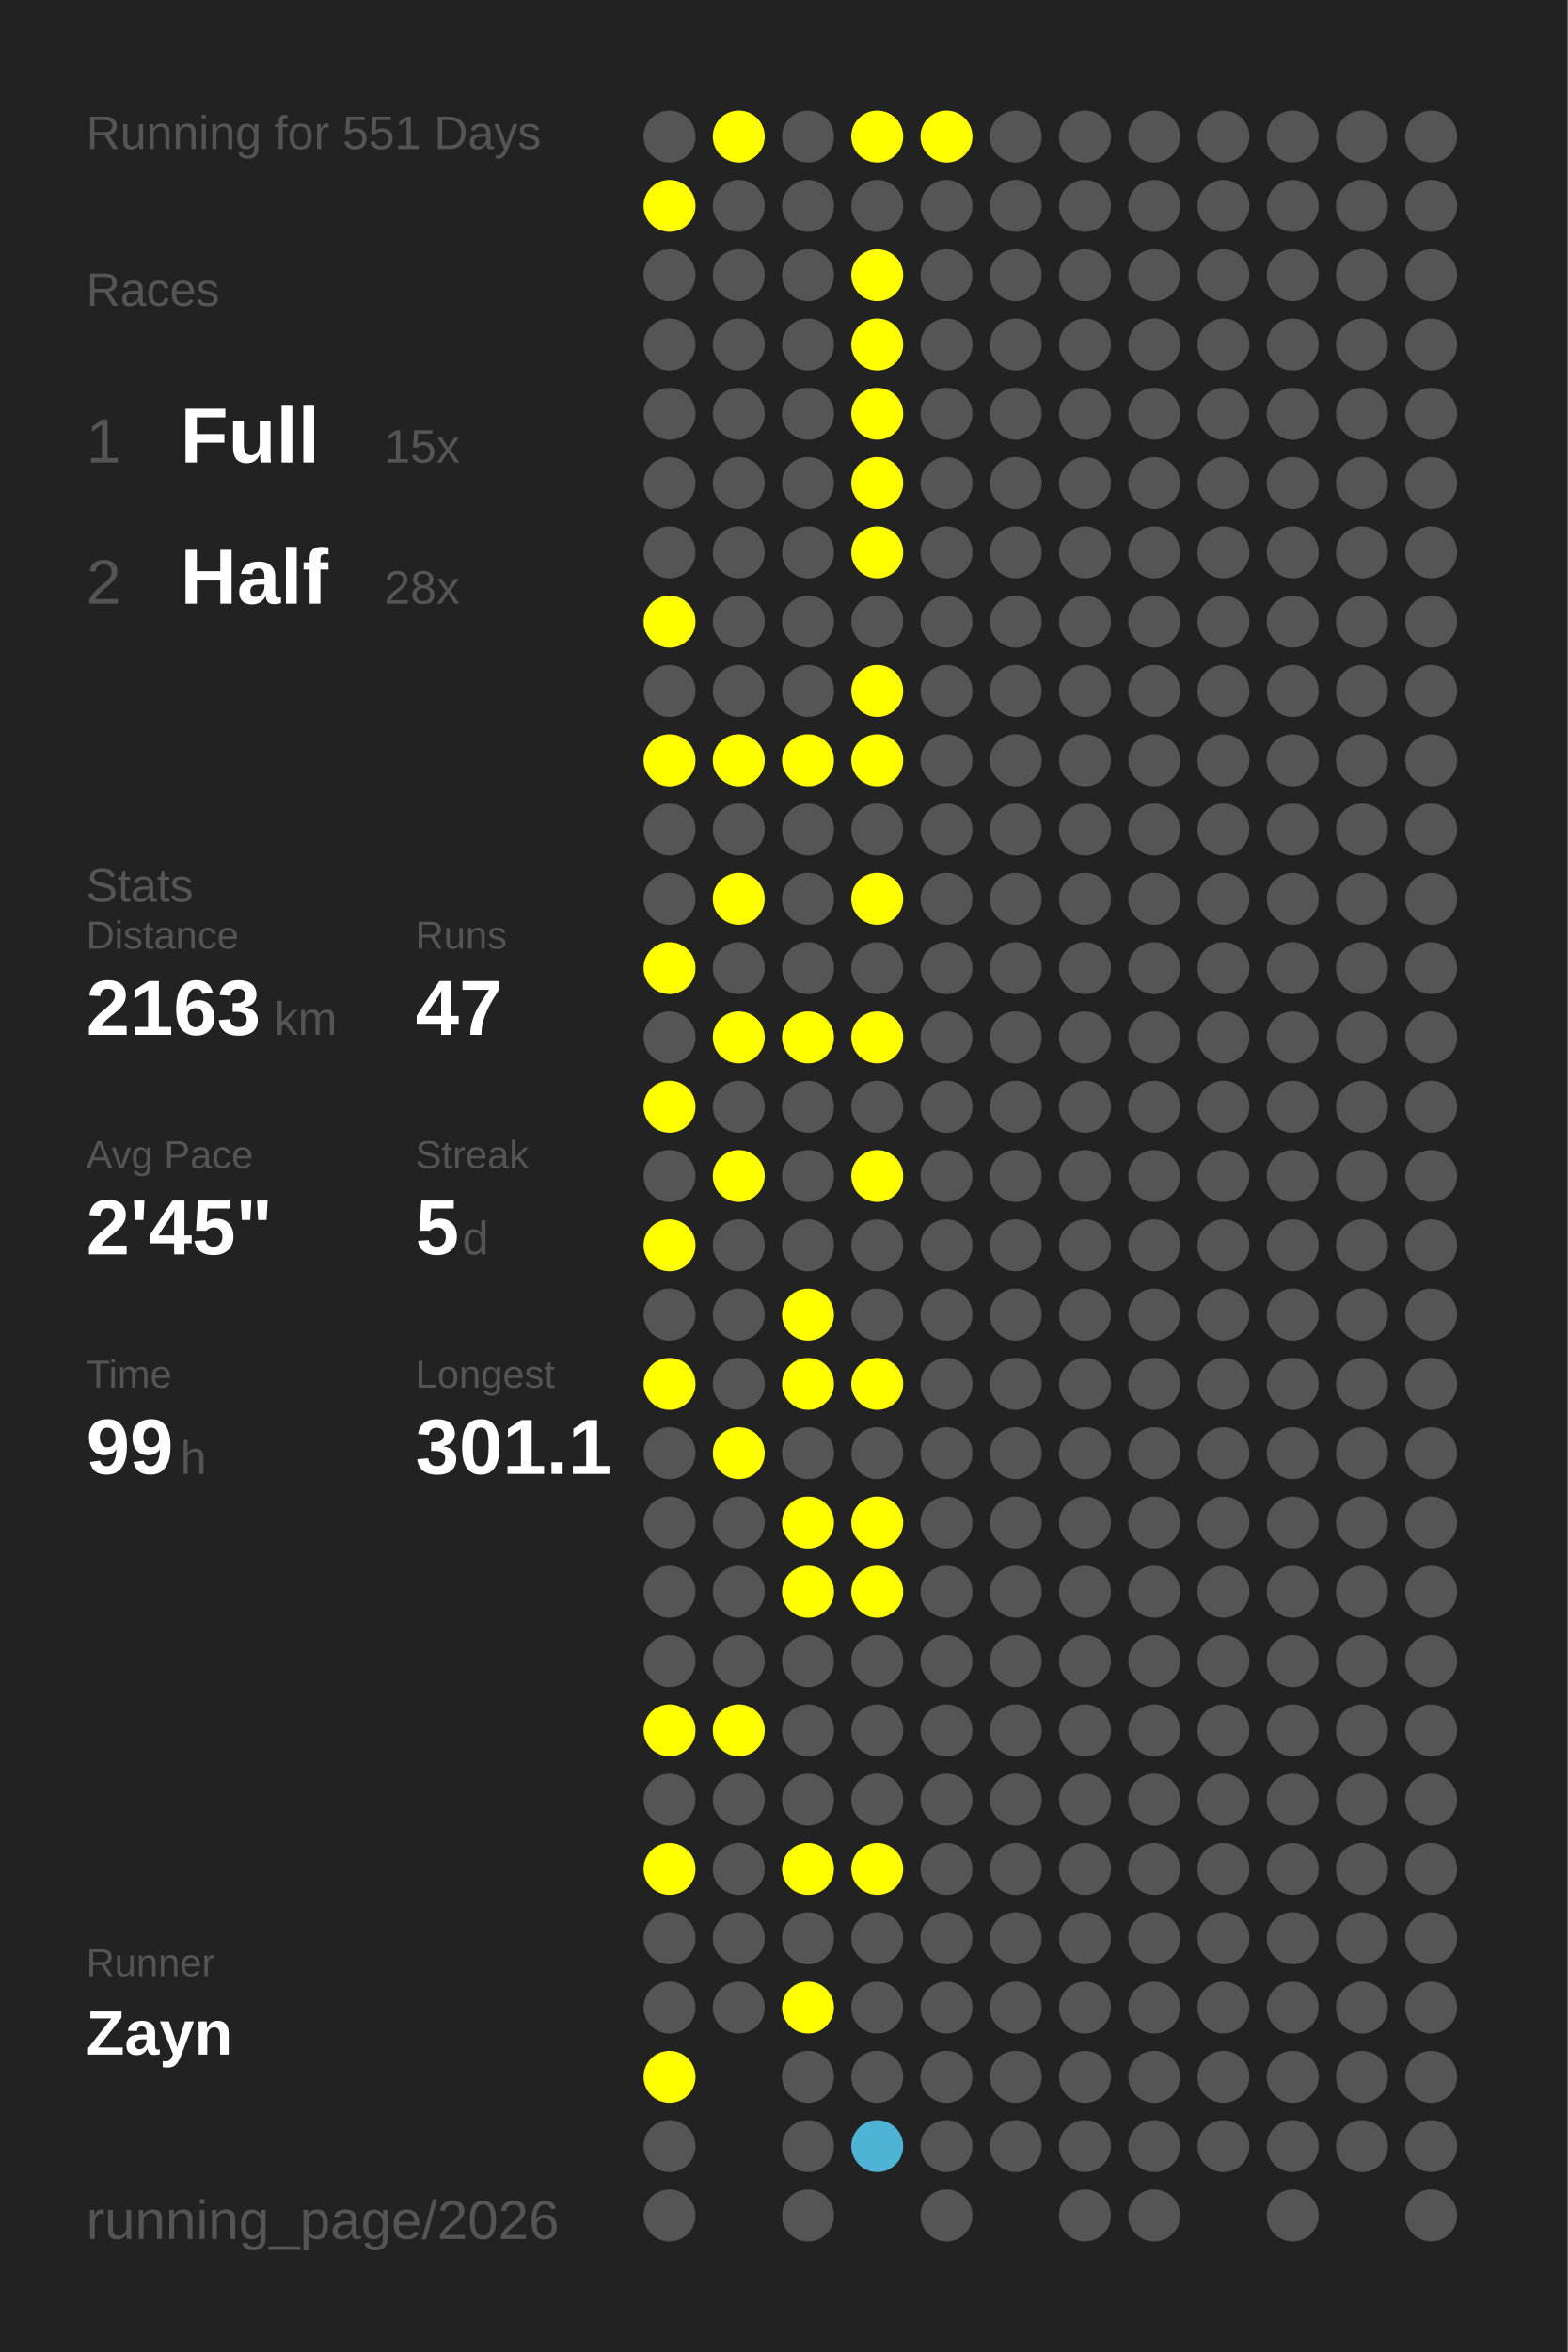
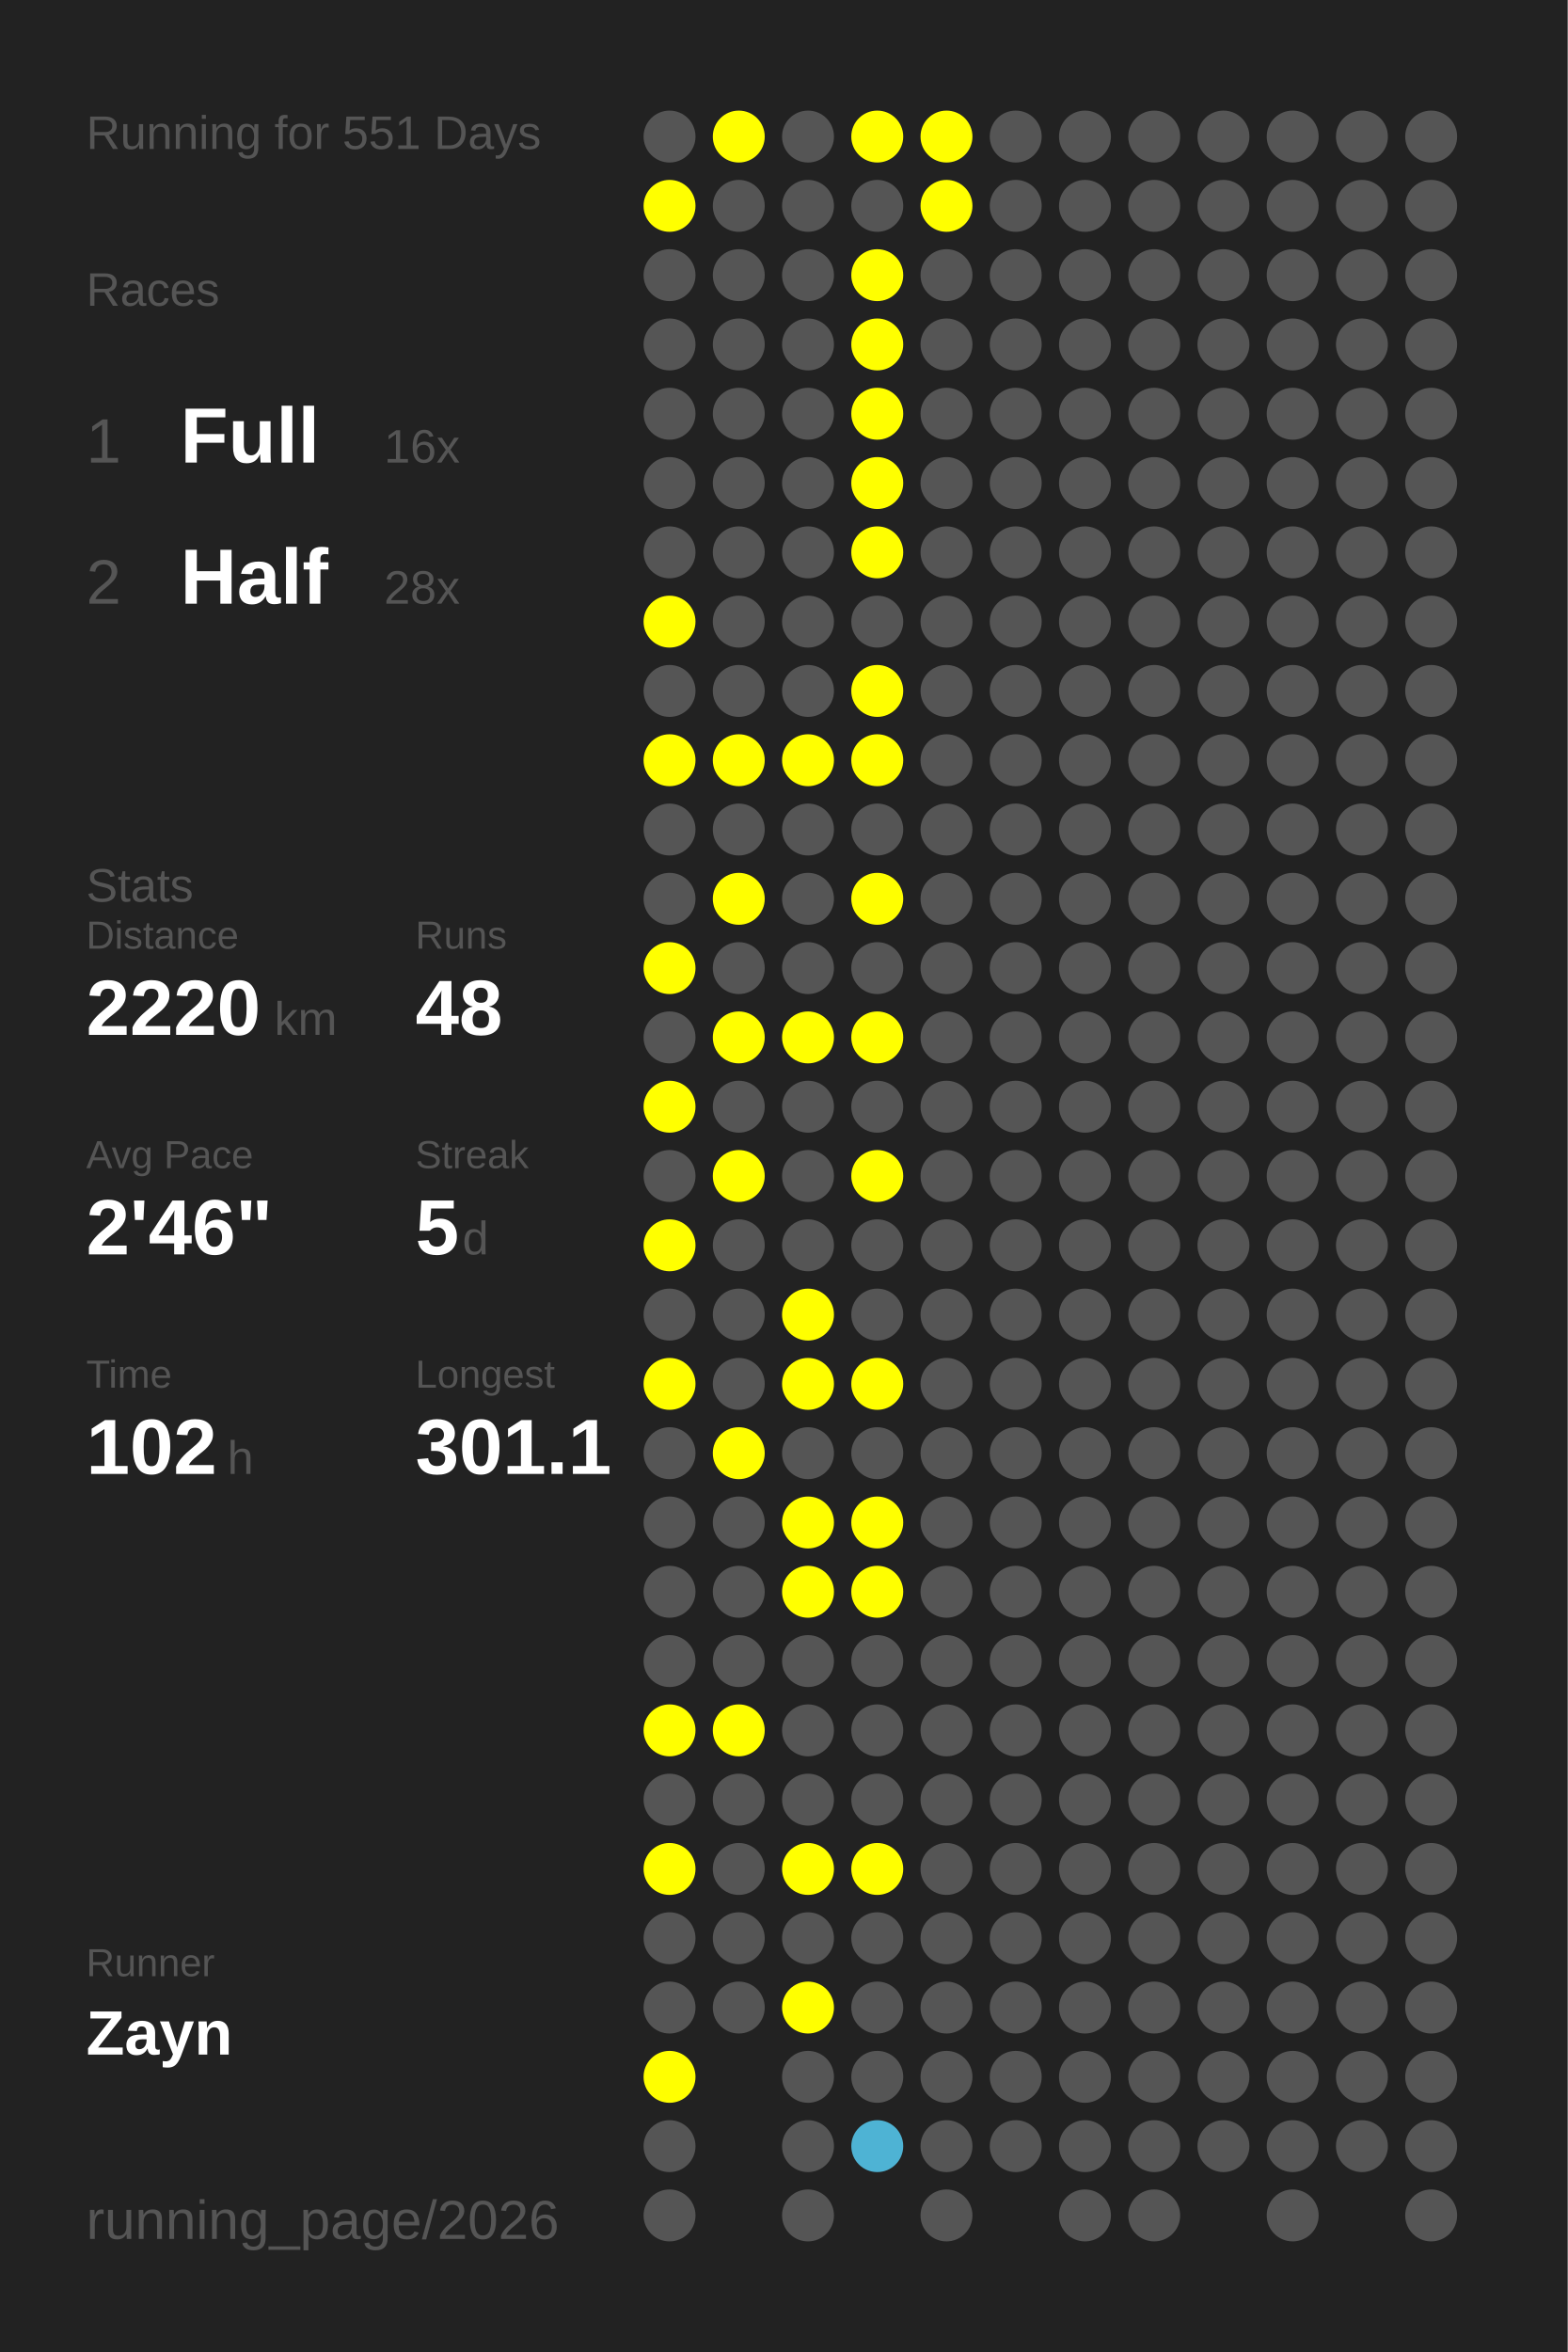
<svg xmlns="http://www.w3.org/2000/svg" baseProfile="full" height="300mm" version="1.1" viewBox="0,0,200,300" width="200mm">
  <defs />
  <rect fill="#222222" height="300" width="200" x="0" y="0" />
  <text fill="#555555" style="font-size:6px; font-family:Arial;" x="11" y="19">Running for 551 Days</text>
  <text fill="#555555" style="font-size:6px; font-family:Arial;" x="11" y="39">Races</text>
  <text fill="#555555" style="font-size:8px; font-family:Arial;" x="11" y="59">1</text>
  <text fill="#FFFFFF" style="font-size:10px; font-family:Arial; font-weight:bold;" x="23" y="59">Full</text>
-   <text fill="#555555" style="font-size:6px; font-family:Arial;" x="49" y="59">15x</text>
+   <text fill="#555555" style="font-size:6px; font-family:Arial;" x="49" y="59">16x</text>
  <text fill="#555555" style="font-size:8px; font-family:Arial;" x="11" y="77">2</text>
  <text fill="#FFFFFF" style="font-size:10px; font-family:Arial; font-weight:bold;" x="23" y="77">Half</text>
  <text fill="#555555" style="font-size:6px; font-family:Arial;" x="49" y="77">28x</text>
  <text fill="#555555" style="font-size:6px; font-family:Arial;" x="11" y="115">Stats</text>
  <text fill="#555555" style="font-size:5px; font-family:Arial;" x="11" y="121">Distance</text>
-   <text fill="#FFFFFF" style="font-size:10px; font-family:Arial; font-weight:bold;" x="11" y="132">2163</text>
+   <text fill="#FFFFFF" style="font-size:10px; font-family:Arial; font-weight:bold;" x="11" y="132">2220</text>
  <text fill="#555555" style="font-size:6px; font-family:Arial;" x="35" y="132">km</text>
  <text fill="#555555" style="font-size:5px; font-family:Arial;" x="53" y="121">Runs</text>
-   <text fill="#FFFFFF" style="font-size:10px; font-family:Arial; font-weight:bold;" x="53" y="132">47</text>
+   <text fill="#FFFFFF" style="font-size:10px; font-family:Arial; font-weight:bold;" x="53" y="132">48</text>
  <text fill="#555555" style="font-size:5px; font-family:Arial;" x="11" y="149">Avg Pace</text>
-   <text fill="#FFFFFF" style="font-size:10px; font-family:Arial; font-weight:bold;" x="11" y="160">2'45"</text>
+   <text fill="#FFFFFF" style="font-size:10px; font-family:Arial; font-weight:bold;" x="11" y="160">2'46"</text>
  <text fill="#555555" style="font-size:5px; font-family:Arial;" x="53" y="149">Streak</text>
  <text fill="#FFFFFF" style="font-size:10px; font-family:Arial; font-weight:bold;" x="53" y="160">5</text>
  <text fill="#555555" style="font-size:6px; font-family:Arial;" x="59" y="160">d</text>
  <text fill="#555555" style="font-size:5px; font-family:Arial;" x="11" y="177">Time</text>
-   <text fill="#FFFFFF" style="font-size:10px; font-family:Arial; font-weight:bold;" x="11" y="188">99</text>
-   <text fill="#555555" style="font-size:6px; font-family:Arial;" x="23" y="188">h</text>
+   <text fill="#FFFFFF" style="font-size:10px; font-family:Arial; font-weight:bold;" x="11" y="188">102</text>
+   <text fill="#555555" style="font-size:6px; font-family:Arial;" x="29" y="188">h</text>
  <text fill="#555555" style="font-size:5px; font-family:Arial;" x="53" y="177">Longest</text>
  <text fill="#FFFFFF" style="font-size:10px; font-family:Arial; font-weight:bold;" x="53" y="188">301.1</text>
  <text fill="#555555" style="font-size:5px; font-family:Arial;" x="11" y="252.065">Runner</text>
  <text fill="#FFFFFF" style="font-size:8px; font-family:Arial; font-weight:bold;" x="11" y="262.065">Zayn</text>
  <text fill="#555555" style="font-size:7px; font-family:Arial;" x="11" y="285.581">running_page/2026</text>
  <circle cx="85.417" cy="17.419" fill="#555555" r="3.312" />
  <circle cx="85.417" cy="26.258" fill="#FFFF00" r="3.312" />
  <circle cx="85.417" cy="35.097" fill="#555555" r="3.312" />
  <circle cx="85.417" cy="43.935" fill="#555555" r="3.312" />
  <circle cx="85.417" cy="52.774" fill="#555555" r="3.312" />
  <circle cx="85.417" cy="61.613" fill="#555555" r="3.312" />
  <circle cx="85.417" cy="70.452" fill="#555555" r="3.312" />
  <circle cx="85.417" cy="79.29" fill="#FFFF00" r="3.312" />
  <circle cx="85.417" cy="88.129" fill="#555555" r="3.312" />
  <circle cx="85.417" cy="96.968" fill="#FFFF00" r="3.312" />
  <circle cx="85.417" cy="105.806" fill="#555555" r="3.312" />
  <circle cx="85.417" cy="114.645" fill="#555555" r="3.312" />
  <circle cx="85.417" cy="123.484" fill="#FFFF00" r="3.312" />
  <circle cx="85.417" cy="132.323" fill="#555555" r="3.312" />
  <circle cx="85.417" cy="141.161" fill="#FFFF00" r="3.312" />
  <circle cx="85.417" cy="150" fill="#555555" r="3.312" />
  <circle cx="85.417" cy="158.839" fill="#FFFF00" r="3.312" />
  <circle cx="85.417" cy="167.677" fill="#555555" r="3.312" />
  <circle cx="85.417" cy="176.516" fill="#FFFF00" r="3.312" />
  <circle cx="85.417" cy="185.355" fill="#555555" r="3.312" />
  <circle cx="85.417" cy="194.194" fill="#555555" r="3.312" />
  <circle cx="85.417" cy="203.032" fill="#555555" r="3.312" />
  <circle cx="85.417" cy="211.871" fill="#555555" r="3.312" />
  <circle cx="85.417" cy="220.71" fill="#FFFF00" r="3.312" />
  <circle cx="85.417" cy="229.548" fill="#555555" r="3.312" />
  <circle cx="85.417" cy="238.387" fill="#FFFF00" r="3.312" />
  <circle cx="85.417" cy="247.226" fill="#555555" r="3.312" />
  <circle cx="85.417" cy="256.065" fill="#555555" r="3.312" />
  <circle cx="85.417" cy="264.903" fill="#FFFF00" r="3.312" />
  <circle cx="85.417" cy="273.742" fill="#555555" r="3.312" />
  <circle cx="85.417" cy="282.581" fill="#555555" r="3.312" />
  <circle cx="94.25" cy="17.419" fill="#FFFF00" r="3.312" />
  <circle cx="94.25" cy="26.258" fill="#555555" r="3.312" />
  <circle cx="94.25" cy="35.097" fill="#555555" r="3.312" />
  <circle cx="94.25" cy="43.935" fill="#555555" r="3.312" />
  <circle cx="94.25" cy="52.774" fill="#555555" r="3.312" />
  <circle cx="94.25" cy="61.613" fill="#555555" r="3.312" />
  <circle cx="94.25" cy="70.452" fill="#555555" r="3.312" />
  <circle cx="94.25" cy="79.29" fill="#555555" r="3.312" />
  <circle cx="94.25" cy="88.129" fill="#555555" r="3.312" />
  <circle cx="94.25" cy="96.968" fill="#FFFF00" r="3.312" />
  <circle cx="94.25" cy="105.806" fill="#555555" r="3.312" />
  <circle cx="94.25" cy="114.645" fill="#FFFF00" r="3.312" />
  <circle cx="94.25" cy="123.484" fill="#555555" r="3.312" />
  <circle cx="94.25" cy="132.323" fill="#FFFF00" r="3.312" />
  <circle cx="94.25" cy="141.161" fill="#555555" r="3.312" />
  <circle cx="94.25" cy="150" fill="#FFFF00" r="3.312" />
  <circle cx="94.25" cy="158.839" fill="#555555" r="3.312" />
  <circle cx="94.25" cy="167.677" fill="#555555" r="3.312" />
  <circle cx="94.25" cy="176.516" fill="#555555" r="3.312" />
  <circle cx="94.25" cy="185.355" fill="#FFFF00" r="3.312" />
  <circle cx="94.25" cy="194.194" fill="#555555" r="3.312" />
  <circle cx="94.25" cy="203.032" fill="#555555" r="3.312" />
  <circle cx="94.25" cy="211.871" fill="#555555" r="3.312" />
  <circle cx="94.25" cy="220.71" fill="#FFFF00" r="3.312" />
  <circle cx="94.25" cy="229.548" fill="#555555" r="3.312" />
  <circle cx="94.25" cy="238.387" fill="#555555" r="3.312" />
  <circle cx="94.25" cy="247.226" fill="#555555" r="3.312" />
  <circle cx="94.25" cy="256.065" fill="#555555" r="3.312" />
  <circle cx="103.083" cy="17.419" fill="#555555" r="3.312" />
  <circle cx="103.083" cy="26.258" fill="#555555" r="3.312" />
  <circle cx="103.083" cy="35.097" fill="#555555" r="3.312" />
  <circle cx="103.083" cy="43.935" fill="#555555" r="3.312" />
  <circle cx="103.083" cy="52.774" fill="#555555" r="3.312" />
  <circle cx="103.083" cy="61.613" fill="#555555" r="3.312" />
  <circle cx="103.083" cy="70.452" fill="#555555" r="3.312" />
  <circle cx="103.083" cy="79.29" fill="#555555" r="3.312" />
  <circle cx="103.083" cy="88.129" fill="#555555" r="3.312" />
  <circle cx="103.083" cy="96.968" fill="#FFFF00" r="3.312" />
  <circle cx="103.083" cy="105.806" fill="#555555" r="3.312" />
  <circle cx="103.083" cy="114.645" fill="#555555" r="3.312" />
  <circle cx="103.083" cy="123.484" fill="#555555" r="3.312" />
  <circle cx="103.083" cy="132.323" fill="#FFFF00" r="3.312" />
  <circle cx="103.083" cy="141.161" fill="#555555" r="3.312" />
  <circle cx="103.083" cy="150" fill="#555555" r="3.312" />
  <circle cx="103.083" cy="158.839" fill="#555555" r="3.312" />
  <circle cx="103.083" cy="167.677" fill="#FFFF00" r="3.312" />
  <circle cx="103.083" cy="176.516" fill="#FFFF00" r="3.312" />
  <circle cx="103.083" cy="185.355" fill="#555555" r="3.312" />
  <circle cx="103.083" cy="194.194" fill="#FFFF00" r="3.312" />
  <circle cx="103.083" cy="203.032" fill="#FFFF00" r="3.312" />
  <circle cx="103.083" cy="211.871" fill="#555555" r="3.312" />
  <circle cx="103.083" cy="220.71" fill="#555555" r="3.312" />
  <circle cx="103.083" cy="229.548" fill="#555555" r="3.312" />
  <circle cx="103.083" cy="238.387" fill="#FFFF00" r="3.312" />
  <circle cx="103.083" cy="247.226" fill="#555555" r="3.312" />
  <circle cx="103.083" cy="256.065" fill="#FFFF00" r="3.312" />
  <circle cx="103.083" cy="264.903" fill="#555555" r="3.312" />
  <circle cx="103.083" cy="273.742" fill="#555555" r="3.312" />
  <circle cx="103.083" cy="282.581" fill="#555555" r="3.312" />
  <circle cx="111.917" cy="17.419" fill="#FFFF00" r="3.312" />
  <circle cx="111.917" cy="26.258" fill="#555555" r="3.312" />
  <circle cx="111.917" cy="35.097" fill="#FFFF00" r="3.312" />
  <circle cx="111.917" cy="43.935" fill="#FFFF00" r="3.312" />
  <circle cx="111.917" cy="52.774" fill="#FFFF00" r="3.312" />
  <circle cx="111.917" cy="61.613" fill="#FFFF00" r="3.312" />
  <circle cx="111.917" cy="70.452" fill="#FFFF00" r="3.312" />
  <circle cx="111.917" cy="79.29" fill="#555555" r="3.312" />
  <circle cx="111.917" cy="88.129" fill="#FFFF00" r="3.312" />
  <circle cx="111.917" cy="96.968" fill="#FFFF00" r="3.312" />
  <circle cx="111.917" cy="105.806" fill="#555555" r="3.312" />
  <circle cx="111.917" cy="114.645" fill="#FFFF00" r="3.312" />
  <circle cx="111.917" cy="123.484" fill="#555555" r="3.312" />
  <circle cx="111.917" cy="132.323" fill="#FFFF00" r="3.312" />
  <circle cx="111.917" cy="141.161" fill="#555555" r="3.312" />
  <circle cx="111.917" cy="150" fill="#FFFF00" r="3.312" />
  <circle cx="111.917" cy="158.839" fill="#555555" r="3.312" />
  <circle cx="111.917" cy="167.677" fill="#555555" r="3.312" />
  <circle cx="111.917" cy="176.516" fill="#FFFF00" r="3.312" />
  <circle cx="111.917" cy="185.355" fill="#555555" r="3.312" />
  <circle cx="111.917" cy="194.194" fill="#FFFF00" r="3.312" />
  <circle cx="111.917" cy="203.032" fill="#FFFF00" r="3.312" />
  <circle cx="111.917" cy="211.871" fill="#555555" r="3.312" />
  <circle cx="111.917" cy="220.71" fill="#555555" r="3.312" />
  <circle cx="111.917" cy="229.548" fill="#555555" r="3.312" />
  <circle cx="111.917" cy="238.387" fill="#FFFF00" r="3.312" />
  <circle cx="111.917" cy="247.226" fill="#555555" r="3.312" />
  <circle cx="111.917" cy="256.065" fill="#555555" r="3.312" />
  <circle cx="111.917" cy="264.903" fill="#555555" r="3.312" />
  <circle cx="111.917" cy="273.742" fill="#4eb3d4" r="3.312" />
  <circle cx="120.75" cy="17.419" fill="#FFFF00" r="3.312" />
-   <circle cx="120.75" cy="26.258" fill="#555555" r="3.312" />
+   <circle cx="120.75" cy="26.258" fill="#FFFF00" r="3.312" />
  <circle cx="120.75" cy="35.097" fill="#555555" r="3.312" />
  <circle cx="120.75" cy="43.935" fill="#555555" r="3.312" />
  <circle cx="120.75" cy="52.774" fill="#555555" r="3.312" />
  <circle cx="120.75" cy="61.613" fill="#555555" r="3.312" />
  <circle cx="120.75" cy="70.452" fill="#555555" r="3.312" />
  <circle cx="120.75" cy="79.29" fill="#555555" r="3.312" />
  <circle cx="120.75" cy="88.129" fill="#555555" r="3.312" />
  <circle cx="120.75" cy="96.968" fill="#555555" r="3.312" />
  <circle cx="120.75" cy="105.806" fill="#555555" r="3.312" />
  <circle cx="120.75" cy="114.645" fill="#555555" r="3.312" />
  <circle cx="120.75" cy="123.484" fill="#555555" r="3.312" />
  <circle cx="120.75" cy="132.323" fill="#555555" r="3.312" />
  <circle cx="120.75" cy="141.161" fill="#555555" r="3.312" />
  <circle cx="120.75" cy="150" fill="#555555" r="3.312" />
  <circle cx="120.75" cy="158.839" fill="#555555" r="3.312" />
  <circle cx="120.75" cy="167.677" fill="#555555" r="3.312" />
  <circle cx="120.75" cy="176.516" fill="#555555" r="3.312" />
  <circle cx="120.75" cy="185.355" fill="#555555" r="3.312" />
  <circle cx="120.75" cy="194.194" fill="#555555" r="3.312" />
  <circle cx="120.75" cy="203.032" fill="#555555" r="3.312" />
  <circle cx="120.75" cy="211.871" fill="#555555" r="3.312" />
  <circle cx="120.75" cy="220.71" fill="#555555" r="3.312" />
  <circle cx="120.75" cy="229.548" fill="#555555" r="3.312" />
  <circle cx="120.75" cy="238.387" fill="#555555" r="3.312" />
  <circle cx="120.75" cy="247.226" fill="#555555" r="3.312" />
  <circle cx="120.75" cy="256.065" fill="#555555" r="3.312" />
  <circle cx="120.75" cy="264.903" fill="#555555" r="3.312" />
  <circle cx="120.75" cy="273.742" fill="#555555" r="3.312" />
  <circle cx="120.75" cy="282.581" fill="#555555" r="3.312" />
  <circle cx="129.583" cy="17.419" fill="#555555" r="3.312" />
  <circle cx="129.583" cy="26.258" fill="#555555" r="3.312" />
  <circle cx="129.583" cy="35.097" fill="#555555" r="3.312" />
  <circle cx="129.583" cy="43.935" fill="#555555" r="3.312" />
  <circle cx="129.583" cy="52.774" fill="#555555" r="3.312" />
  <circle cx="129.583" cy="61.613" fill="#555555" r="3.312" />
  <circle cx="129.583" cy="70.452" fill="#555555" r="3.312" />
  <circle cx="129.583" cy="79.29" fill="#555555" r="3.312" />
  <circle cx="129.583" cy="88.129" fill="#555555" r="3.312" />
  <circle cx="129.583" cy="96.968" fill="#555555" r="3.312" />
  <circle cx="129.583" cy="105.806" fill="#555555" r="3.312" />
  <circle cx="129.583" cy="114.645" fill="#555555" r="3.312" />
  <circle cx="129.583" cy="123.484" fill="#555555" r="3.312" />
  <circle cx="129.583" cy="132.323" fill="#555555" r="3.312" />
  <circle cx="129.583" cy="141.161" fill="#555555" r="3.312" />
  <circle cx="129.583" cy="150" fill="#555555" r="3.312" />
  <circle cx="129.583" cy="158.839" fill="#555555" r="3.312" />
  <circle cx="129.583" cy="167.677" fill="#555555" r="3.312" />
  <circle cx="129.583" cy="176.516" fill="#555555" r="3.312" />
  <circle cx="129.583" cy="185.355" fill="#555555" r="3.312" />
  <circle cx="129.583" cy="194.194" fill="#555555" r="3.312" />
  <circle cx="129.583" cy="203.032" fill="#555555" r="3.312" />
  <circle cx="129.583" cy="211.871" fill="#555555" r="3.312" />
  <circle cx="129.583" cy="220.71" fill="#555555" r="3.312" />
  <circle cx="129.583" cy="229.548" fill="#555555" r="3.312" />
  <circle cx="129.583" cy="238.387" fill="#555555" r="3.312" />
  <circle cx="129.583" cy="247.226" fill="#555555" r="3.312" />
  <circle cx="129.583" cy="256.065" fill="#555555" r="3.312" />
  <circle cx="129.583" cy="264.903" fill="#555555" r="3.312" />
  <circle cx="129.583" cy="273.742" fill="#555555" r="3.312" />
  <circle cx="138.417" cy="17.419" fill="#555555" r="3.312" />
  <circle cx="138.417" cy="26.258" fill="#555555" r="3.312" />
  <circle cx="138.417" cy="35.097" fill="#555555" r="3.312" />
  <circle cx="138.417" cy="43.935" fill="#555555" r="3.312" />
  <circle cx="138.417" cy="52.774" fill="#555555" r="3.312" />
  <circle cx="138.417" cy="61.613" fill="#555555" r="3.312" />
  <circle cx="138.417" cy="70.452" fill="#555555" r="3.312" />
  <circle cx="138.417" cy="79.29" fill="#555555" r="3.312" />
  <circle cx="138.417" cy="88.129" fill="#555555" r="3.312" />
  <circle cx="138.417" cy="96.968" fill="#555555" r="3.312" />
  <circle cx="138.417" cy="105.806" fill="#555555" r="3.312" />
  <circle cx="138.417" cy="114.645" fill="#555555" r="3.312" />
  <circle cx="138.417" cy="123.484" fill="#555555" r="3.312" />
  <circle cx="138.417" cy="132.323" fill="#555555" r="3.312" />
  <circle cx="138.417" cy="141.161" fill="#555555" r="3.312" />
  <circle cx="138.417" cy="150" fill="#555555" r="3.312" />
  <circle cx="138.417" cy="158.839" fill="#555555" r="3.312" />
  <circle cx="138.417" cy="167.677" fill="#555555" r="3.312" />
  <circle cx="138.417" cy="176.516" fill="#555555" r="3.312" />
  <circle cx="138.417" cy="185.355" fill="#555555" r="3.312" />
  <circle cx="138.417" cy="194.194" fill="#555555" r="3.312" />
  <circle cx="138.417" cy="203.032" fill="#555555" r="3.312" />
  <circle cx="138.417" cy="211.871" fill="#555555" r="3.312" />
  <circle cx="138.417" cy="220.71" fill="#555555" r="3.312" />
  <circle cx="138.417" cy="229.548" fill="#555555" r="3.312" />
  <circle cx="138.417" cy="238.387" fill="#555555" r="3.312" />
  <circle cx="138.417" cy="247.226" fill="#555555" r="3.312" />
  <circle cx="138.417" cy="256.065" fill="#555555" r="3.312" />
  <circle cx="138.417" cy="264.903" fill="#555555" r="3.312" />
  <circle cx="138.417" cy="273.742" fill="#555555" r="3.312" />
  <circle cx="138.417" cy="282.581" fill="#555555" r="3.312" />
  <circle cx="147.25" cy="17.419" fill="#555555" r="3.312" />
  <circle cx="147.25" cy="26.258" fill="#555555" r="3.312" />
  <circle cx="147.25" cy="35.097" fill="#555555" r="3.312" />
  <circle cx="147.25" cy="43.935" fill="#555555" r="3.312" />
  <circle cx="147.25" cy="52.774" fill="#555555" r="3.312" />
  <circle cx="147.25" cy="61.613" fill="#555555" r="3.312" />
  <circle cx="147.25" cy="70.452" fill="#555555" r="3.312" />
  <circle cx="147.25" cy="79.29" fill="#555555" r="3.312" />
  <circle cx="147.25" cy="88.129" fill="#555555" r="3.312" />
  <circle cx="147.25" cy="96.968" fill="#555555" r="3.312" />
  <circle cx="147.25" cy="105.806" fill="#555555" r="3.312" />
  <circle cx="147.25" cy="114.645" fill="#555555" r="3.312" />
  <circle cx="147.25" cy="123.484" fill="#555555" r="3.312" />
  <circle cx="147.25" cy="132.323" fill="#555555" r="3.312" />
  <circle cx="147.25" cy="141.161" fill="#555555" r="3.312" />
  <circle cx="147.25" cy="150" fill="#555555" r="3.312" />
  <circle cx="147.25" cy="158.839" fill="#555555" r="3.312" />
  <circle cx="147.25" cy="167.677" fill="#555555" r="3.312" />
  <circle cx="147.25" cy="176.516" fill="#555555" r="3.312" />
  <circle cx="147.25" cy="185.355" fill="#555555" r="3.312" />
  <circle cx="147.25" cy="194.194" fill="#555555" r="3.312" />
  <circle cx="147.25" cy="203.032" fill="#555555" r="3.312" />
  <circle cx="147.25" cy="211.871" fill="#555555" r="3.312" />
  <circle cx="147.25" cy="220.71" fill="#555555" r="3.312" />
  <circle cx="147.25" cy="229.548" fill="#555555" r="3.312" />
  <circle cx="147.25" cy="238.387" fill="#555555" r="3.312" />
  <circle cx="147.25" cy="247.226" fill="#555555" r="3.312" />
  <circle cx="147.25" cy="256.065" fill="#555555" r="3.312" />
  <circle cx="147.25" cy="264.903" fill="#555555" r="3.312" />
  <circle cx="147.25" cy="273.742" fill="#555555" r="3.312" />
  <circle cx="147.25" cy="282.581" fill="#555555" r="3.312" />
  <circle cx="156.083" cy="17.419" fill="#555555" r="3.312" />
  <circle cx="156.083" cy="26.258" fill="#555555" r="3.312" />
  <circle cx="156.083" cy="35.097" fill="#555555" r="3.312" />
  <circle cx="156.083" cy="43.935" fill="#555555" r="3.312" />
  <circle cx="156.083" cy="52.774" fill="#555555" r="3.312" />
  <circle cx="156.083" cy="61.613" fill="#555555" r="3.312" />
  <circle cx="156.083" cy="70.452" fill="#555555" r="3.312" />
  <circle cx="156.083" cy="79.29" fill="#555555" r="3.312" />
  <circle cx="156.083" cy="88.129" fill="#555555" r="3.312" />
  <circle cx="156.083" cy="96.968" fill="#555555" r="3.312" />
  <circle cx="156.083" cy="105.806" fill="#555555" r="3.312" />
  <circle cx="156.083" cy="114.645" fill="#555555" r="3.312" />
  <circle cx="156.083" cy="123.484" fill="#555555" r="3.312" />
  <circle cx="156.083" cy="132.323" fill="#555555" r="3.312" />
  <circle cx="156.083" cy="141.161" fill="#555555" r="3.312" />
  <circle cx="156.083" cy="150" fill="#555555" r="3.312" />
  <circle cx="156.083" cy="158.839" fill="#555555" r="3.312" />
  <circle cx="156.083" cy="167.677" fill="#555555" r="3.312" />
  <circle cx="156.083" cy="176.516" fill="#555555" r="3.312" />
  <circle cx="156.083" cy="185.355" fill="#555555" r="3.312" />
  <circle cx="156.083" cy="194.194" fill="#555555" r="3.312" />
  <circle cx="156.083" cy="203.032" fill="#555555" r="3.312" />
  <circle cx="156.083" cy="211.871" fill="#555555" r="3.312" />
  <circle cx="156.083" cy="220.71" fill="#555555" r="3.312" />
  <circle cx="156.083" cy="229.548" fill="#555555" r="3.312" />
  <circle cx="156.083" cy="238.387" fill="#555555" r="3.312" />
  <circle cx="156.083" cy="247.226" fill="#555555" r="3.312" />
  <circle cx="156.083" cy="256.065" fill="#555555" r="3.312" />
  <circle cx="156.083" cy="264.903" fill="#555555" r="3.312" />
  <circle cx="156.083" cy="273.742" fill="#555555" r="3.312" />
  <circle cx="164.917" cy="17.419" fill="#555555" r="3.312" />
  <circle cx="164.917" cy="26.258" fill="#555555" r="3.312" />
  <circle cx="164.917" cy="35.097" fill="#555555" r="3.312" />
  <circle cx="164.917" cy="43.935" fill="#555555" r="3.312" />
  <circle cx="164.917" cy="52.774" fill="#555555" r="3.312" />
  <circle cx="164.917" cy="61.613" fill="#555555" r="3.312" />
  <circle cx="164.917" cy="70.452" fill="#555555" r="3.312" />
  <circle cx="164.917" cy="79.29" fill="#555555" r="3.312" />
  <circle cx="164.917" cy="88.129" fill="#555555" r="3.312" />
  <circle cx="164.917" cy="96.968" fill="#555555" r="3.312" />
  <circle cx="164.917" cy="105.806" fill="#555555" r="3.312" />
  <circle cx="164.917" cy="114.645" fill="#555555" r="3.312" />
  <circle cx="164.917" cy="123.484" fill="#555555" r="3.312" />
  <circle cx="164.917" cy="132.323" fill="#555555" r="3.312" />
  <circle cx="164.917" cy="141.161" fill="#555555" r="3.312" />
  <circle cx="164.917" cy="150" fill="#555555" r="3.312" />
  <circle cx="164.917" cy="158.839" fill="#555555" r="3.312" />
  <circle cx="164.917" cy="167.677" fill="#555555" r="3.312" />
  <circle cx="164.917" cy="176.516" fill="#555555" r="3.312" />
  <circle cx="164.917" cy="185.355" fill="#555555" r="3.312" />
  <circle cx="164.917" cy="194.194" fill="#555555" r="3.312" />
  <circle cx="164.917" cy="203.032" fill="#555555" r="3.312" />
  <circle cx="164.917" cy="211.871" fill="#555555" r="3.312" />
  <circle cx="164.917" cy="220.71" fill="#555555" r="3.312" />
  <circle cx="164.917" cy="229.548" fill="#555555" r="3.312" />
  <circle cx="164.917" cy="238.387" fill="#555555" r="3.312" />
  <circle cx="164.917" cy="247.226" fill="#555555" r="3.312" />
  <circle cx="164.917" cy="256.065" fill="#555555" r="3.312" />
  <circle cx="164.917" cy="264.903" fill="#555555" r="3.312" />
  <circle cx="164.917" cy="273.742" fill="#555555" r="3.312" />
  <circle cx="164.917" cy="282.581" fill="#555555" r="3.312" />
  <circle cx="173.75" cy="17.419" fill="#555555" r="3.312" />
  <circle cx="173.75" cy="26.258" fill="#555555" r="3.312" />
  <circle cx="173.75" cy="35.097" fill="#555555" r="3.312" />
  <circle cx="173.75" cy="43.935" fill="#555555" r="3.312" />
  <circle cx="173.75" cy="52.774" fill="#555555" r="3.312" />
  <circle cx="173.75" cy="61.613" fill="#555555" r="3.312" />
  <circle cx="173.75" cy="70.452" fill="#555555" r="3.312" />
  <circle cx="173.75" cy="79.29" fill="#555555" r="3.312" />
  <circle cx="173.75" cy="88.129" fill="#555555" r="3.312" />
  <circle cx="173.75" cy="96.968" fill="#555555" r="3.312" />
  <circle cx="173.75" cy="105.806" fill="#555555" r="3.312" />
  <circle cx="173.75" cy="114.645" fill="#555555" r="3.312" />
  <circle cx="173.75" cy="123.484" fill="#555555" r="3.312" />
  <circle cx="173.75" cy="132.323" fill="#555555" r="3.312" />
  <circle cx="173.75" cy="141.161" fill="#555555" r="3.312" />
  <circle cx="173.75" cy="150" fill="#555555" r="3.312" />
  <circle cx="173.75" cy="158.839" fill="#555555" r="3.312" />
  <circle cx="173.75" cy="167.677" fill="#555555" r="3.312" />
  <circle cx="173.75" cy="176.516" fill="#555555" r="3.312" />
  <circle cx="173.75" cy="185.355" fill="#555555" r="3.312" />
  <circle cx="173.75" cy="194.194" fill="#555555" r="3.312" />
  <circle cx="173.75" cy="203.032" fill="#555555" r="3.312" />
  <circle cx="173.75" cy="211.871" fill="#555555" r="3.312" />
  <circle cx="173.75" cy="220.71" fill="#555555" r="3.312" />
  <circle cx="173.75" cy="229.548" fill="#555555" r="3.312" />
  <circle cx="173.75" cy="238.387" fill="#555555" r="3.312" />
  <circle cx="173.75" cy="247.226" fill="#555555" r="3.312" />
  <circle cx="173.75" cy="256.065" fill="#555555" r="3.312" />
  <circle cx="173.75" cy="264.903" fill="#555555" r="3.312" />
  <circle cx="173.75" cy="273.742" fill="#555555" r="3.312" />
  <circle cx="182.583" cy="17.419" fill="#555555" r="3.312" />
  <circle cx="182.583" cy="26.258" fill="#555555" r="3.312" />
  <circle cx="182.583" cy="35.097" fill="#555555" r="3.312" />
  <circle cx="182.583" cy="43.935" fill="#555555" r="3.312" />
  <circle cx="182.583" cy="52.774" fill="#555555" r="3.312" />
  <circle cx="182.583" cy="61.613" fill="#555555" r="3.312" />
  <circle cx="182.583" cy="70.452" fill="#555555" r="3.312" />
  <circle cx="182.583" cy="79.29" fill="#555555" r="3.312" />
  <circle cx="182.583" cy="88.129" fill="#555555" r="3.312" />
  <circle cx="182.583" cy="96.968" fill="#555555" r="3.312" />
  <circle cx="182.583" cy="105.806" fill="#555555" r="3.312" />
  <circle cx="182.583" cy="114.645" fill="#555555" r="3.312" />
  <circle cx="182.583" cy="123.484" fill="#555555" r="3.312" />
  <circle cx="182.583" cy="132.323" fill="#555555" r="3.312" />
  <circle cx="182.583" cy="141.161" fill="#555555" r="3.312" />
  <circle cx="182.583" cy="150" fill="#555555" r="3.312" />
  <circle cx="182.583" cy="158.839" fill="#555555" r="3.312" />
  <circle cx="182.583" cy="167.677" fill="#555555" r="3.312" />
  <circle cx="182.583" cy="176.516" fill="#555555" r="3.312" />
  <circle cx="182.583" cy="185.355" fill="#555555" r="3.312" />
  <circle cx="182.583" cy="194.194" fill="#555555" r="3.312" />
  <circle cx="182.583" cy="203.032" fill="#555555" r="3.312" />
  <circle cx="182.583" cy="211.871" fill="#555555" r="3.312" />
  <circle cx="182.583" cy="220.71" fill="#555555" r="3.312" />
  <circle cx="182.583" cy="229.548" fill="#555555" r="3.312" />
  <circle cx="182.583" cy="238.387" fill="#555555" r="3.312" />
  <circle cx="182.583" cy="247.226" fill="#555555" r="3.312" />
  <circle cx="182.583" cy="256.065" fill="#555555" r="3.312" />
  <circle cx="182.583" cy="264.903" fill="#555555" r="3.312" />
  <circle cx="182.583" cy="273.742" fill="#555555" r="3.312" />
  <circle cx="182.583" cy="282.581" fill="#555555" r="3.312" />
</svg>
